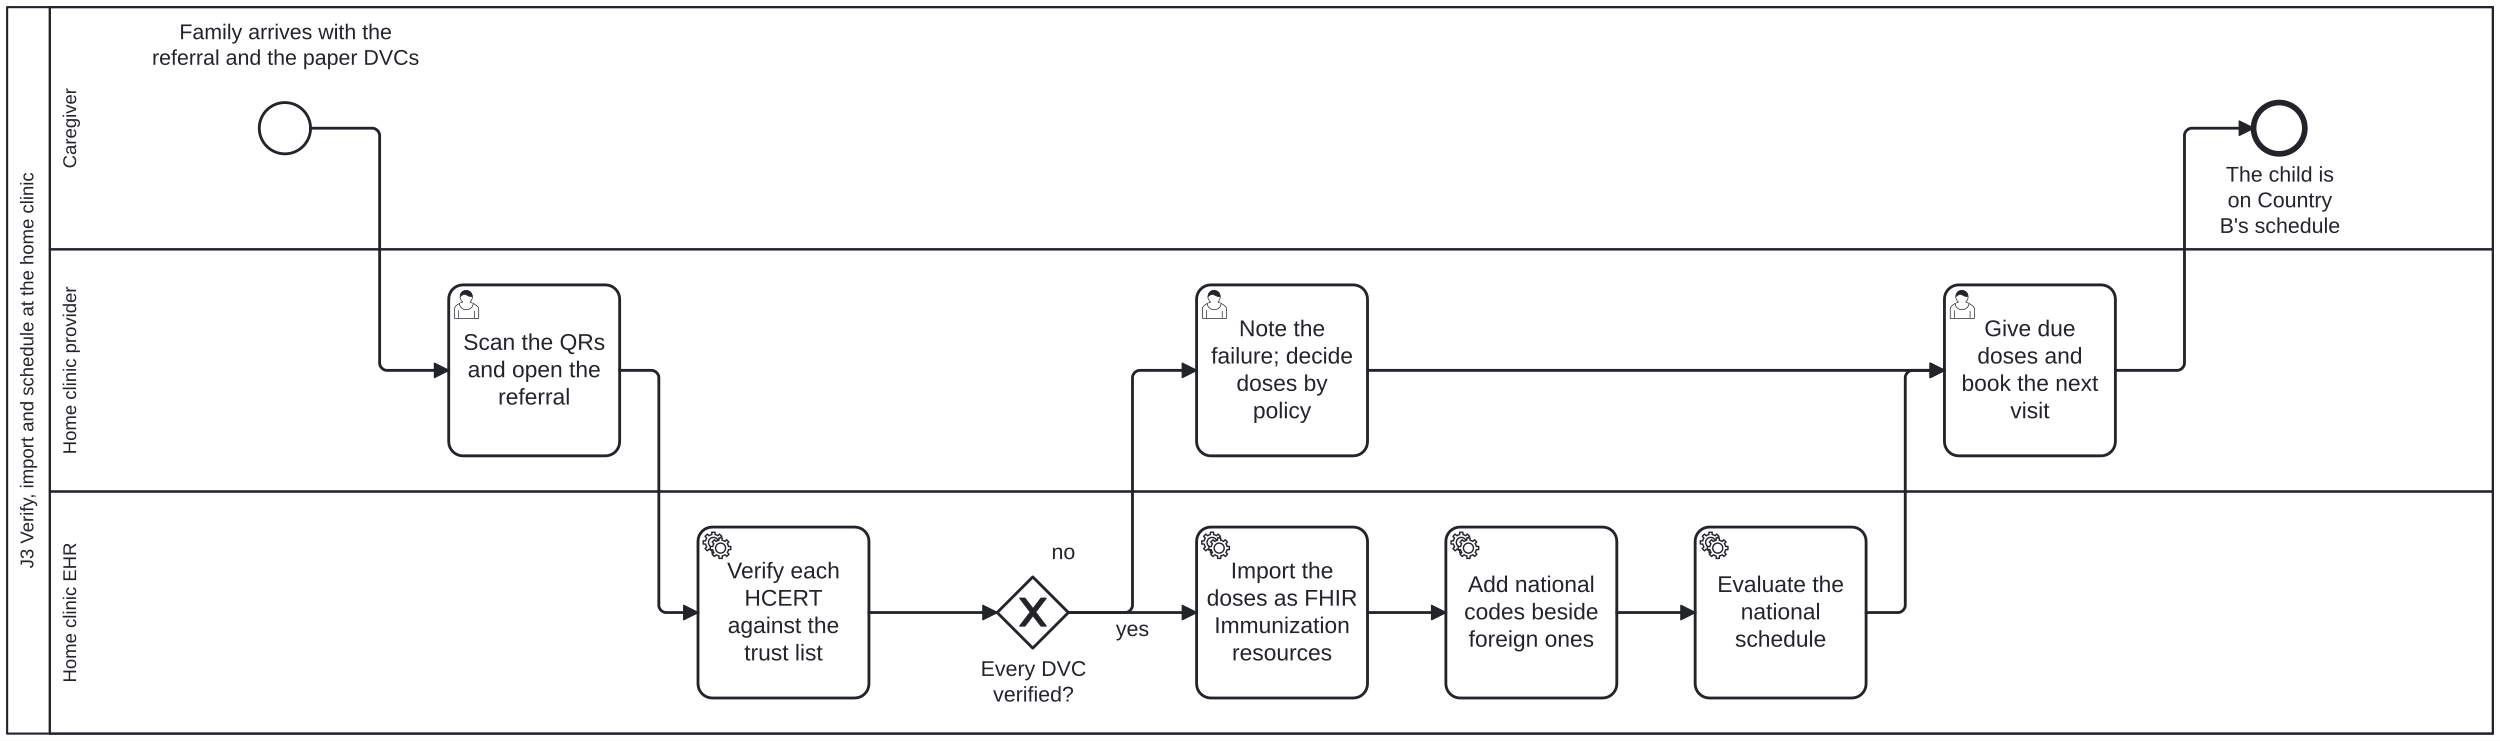
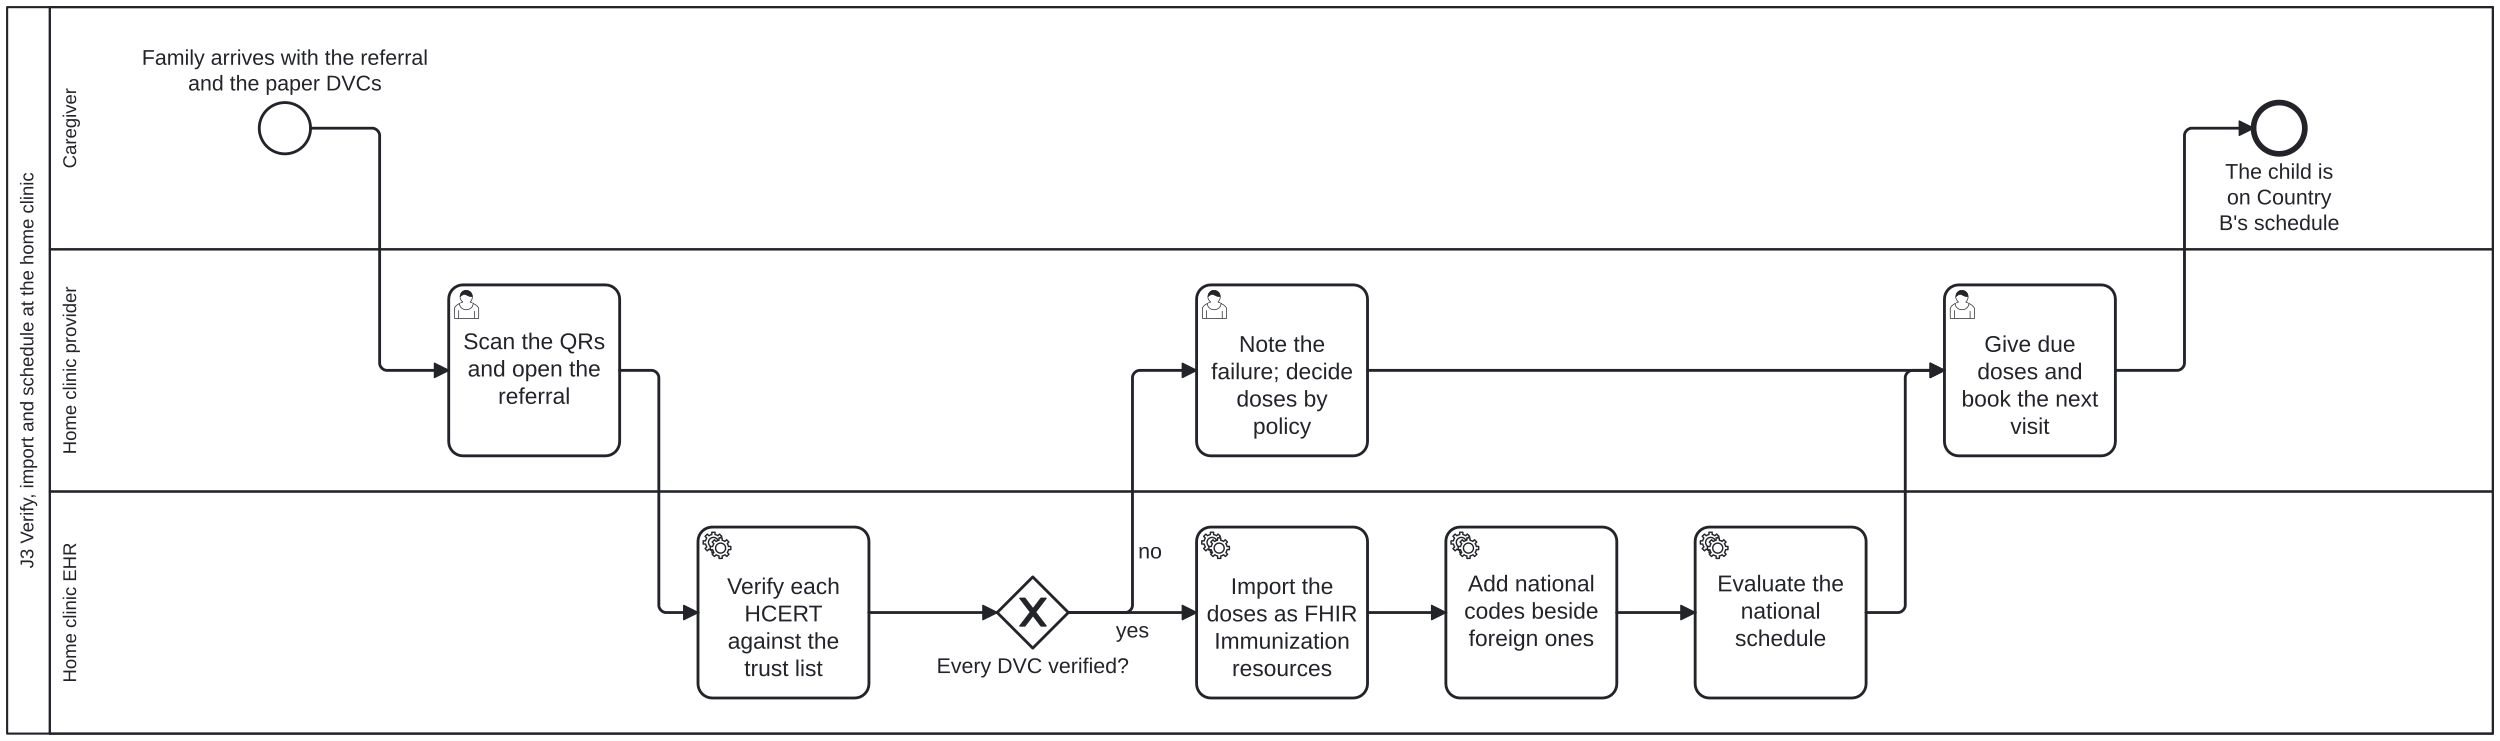
<svg xmlns="http://www.w3.org/2000/svg" width="100%" style="max-width:100%;height:auto" viewBox="95 55 1755 520" version="1.1">
  <rect x="95" y="55" width="1755" height="520" fill="#ffffff" />
  <g class="djs-group">
    <g class="djs-element djs-shape" data-element-id="Participant_Process_J3ClinicVerification" style="display: block;" transform="matrix(1 0 0 1 100 60)">
      <g class="djs-visual">
        <rect x="0" y="0" width="1745" height="510" rx="0" ry="0" style="stroke-linecap: round; stroke-linejoin: round; stroke: rgb(34, 36, 42); stroke-width: 1.5px; fill: white; fill-opacity: 0.95;" />
        <path style="fill: none; stroke-linecap: round; stroke-linejoin: round; stroke: rgb(34, 36, 42); stroke-width: 1.5px;" d="M30,0L30,510" />
        <text lineHeight="1.05" class="djs-label" transform="matrix(-1.83697e-16 -1 1 -1.83697e-16 0 510)" style="font-family: Arial, sans-serif; font-size: 13px; font-weight: normal; fill: rgb(34, 36, 42);">
          <tspan x="116.021" y="18.413">J3 Verify, import and schedule at the home clinic</tspan>
        </text>
      </g>
      <rect class="djs-hit djs-hit-all" x="0" y="0" width="1745" height="510" style="fill: none; stroke-opacity: 0; stroke: white; stroke-width: 15px;" />
    </g>
    <g class="djs-children">
      <g class="djs-group">
        <g class="djs-element djs-shape" data-element-id="Lane_home-clinic-ehr" style="display: block;" transform="matrix(1 0 0 1 130 400)">
          <g class="djs-visual">
            <rect x="0" y="0" width="1715" height="170" rx="0" ry="0" style="stroke-linecap: round; stroke-linejoin: round; stroke: rgb(34, 36, 42); stroke-width: 1.5px; fill: white; fill-opacity: 0.25;" />
            <text lineHeight="1.05" class="djs-label" transform="matrix(-1.83697e-16 -1 1 -1.83697e-16 0 170)" style="font-family: Arial, sans-serif; font-size: 13px; font-weight: normal; fill: rgb(34, 36, 42);">
              <tspan x="35.879" y="18.413">Home clinic EHR</tspan>
            </text>
          </g>
          <rect class="djs-hit djs-hit-all" x="0" y="0" width="1715" height="170" style="fill: none; stroke-opacity: 0; stroke: white; stroke-width: 15px;" />
        </g>
      </g>
      <g class="djs-group">
        <g class="djs-element djs-shape" data-element-id="Lane_home-clinic-provider" style="display: block;" transform="matrix(1 0 0 1 130 230)">
          <g class="djs-visual">
            <rect x="0" y="0" width="1715" height="170" rx="0" ry="0" style="stroke-linecap: round; stroke-linejoin: round; stroke: rgb(34, 36, 42); stroke-width: 1.5px; fill: white; fill-opacity: 0.25;" />
            <text lineHeight="1.05" class="djs-label" transform="matrix(-1.83697e-16 -1 1 -1.83697e-16 0 170)" style="font-family: Arial, sans-serif; font-size: 13px; font-weight: normal; fill: rgb(34, 36, 42);">
              <tspan x="26.119" y="18.413">Home clinic provider</tspan>
            </text>
          </g>
          <rect class="djs-hit djs-hit-all" x="0" y="0" width="1715" height="170" style="fill: none; stroke-opacity: 0; stroke: white; stroke-width: 15px;" />
        </g>
      </g>
      <g class="djs-group">
        <g class="djs-element djs-shape" data-element-id="Lane_caregiver" style="display: block;" transform="matrix(1 0 0 1 130 60)">
          <g class="djs-visual">
            <rect x="0" y="0" width="1715" height="170" rx="0" ry="0" style="stroke-linecap: round; stroke-linejoin: round; stroke: rgb(34, 36, 42); stroke-width: 1.5px; fill: white; fill-opacity: 0.25;" />
            <text lineHeight="1.05" class="djs-label" transform="matrix(-1.83697e-16 -1 1 -1.83697e-16 0 170)" style="font-family: Arial, sans-serif; font-size: 13px; font-weight: normal; fill: rgb(34, 36, 42);">
              <tspan x="56.823" y="18.413">Caregiver</tspan>
            </text>
          </g>
          <rect class="djs-hit djs-hit-all" x="0" y="0" width="1715" height="170" style="fill: none; stroke-opacity: 0; stroke: white; stroke-width: 15px;" />
        </g>
      </g>
      <g class="djs-group">
        <g class="djs-element djs-shape" data-element-id="Start" style="display: block;" transform="matrix(1 0 0 1 277 127)">
          <g class="djs-visual">
            <circle cx="18" cy="18" r="18" style="stroke-linecap: round; stroke-linejoin: round; stroke: rgb(34, 36, 42); stroke-width: 2px; fill: white; fill-opacity: 0.95;" />
          </g>
          <rect class="djs-hit djs-hit-all" x="0" y="0" width="36" height="36" style="fill: none; stroke-opacity: 0; stroke: white; stroke-width: 15px;" />
        </g>
      </g>
      <g class="djs-group">
-         <g class="djs-element djs-shape" data-element-id="Start_label" style="display: block;" transform="matrix(1 0 0 1 195 69)">
-           <g class="djs-visual">
-             <text lineHeight="1.2" class="djs-label" style="font-family: Arial, sans-serif; font-size: 15px; font-weight: normal; fill: rgb(34, 36, 42);">
-               <tspan x="25.899" y="13.5">Family arrives with the </tspan>
-               <tspan x="6.702" y="31.5">referral and the paper DVCs</tspan>
-             </text>
-           </g>
-           <rect class="djs-hit djs-hit-all" x="0" y="0" width="201" height="36" style="fill: none; stroke-opacity: 0; stroke: white; stroke-width: 15px;" />
+         <g class="djs-element djs-shape" data-element-id="Start_label" style="display: block;" transform="matrix(1 0 0 1 174.5547 87)">
+           <g class="djs-visual">
+             <text lineHeight="1.2" class="djs-label" style="font-family: Arial, sans-serif; font-size: 15px; font-weight: normal; fill: rgb(34, 36, 42);">
+               <tspan x="20.005" y="13.5">Family arrives with the referral</tspan>
+               <tspan x="52.488" y="31.5">and the paper DVCs</tspan>
+             </text>
+           </g>
+           <rect class="djs-hit djs-hit-all" x="0" y="0" width="240.891" height="36" style="fill: none; stroke-opacity: 0; stroke: white; stroke-width: 15px;" />
        </g>
      </g>
      <g class="djs-group">
        <g class="djs-element djs-shape" data-element-id="Task_Scan" style="display: block;" transform="matrix(1 0 0 1 410 255)">
          <g class="djs-visual">
            <rect x="0" y="0" width="120" height="120" rx="10" ry="10" style="stroke-linecap: round; stroke-linejoin: round; stroke: rgb(34, 36, 42); stroke-width: 2px; fill: white; fill-opacity: 0.95;" />
-             <text lineHeight="1.2" class="djs-label" style="font-family: Arial, sans-serif; font-size: 16px; font-weight: normal; fill: rgb(34, 36, 42);">
-               <tspan x="10.199" y="45.6">Scan the QRs </tspan>
-               <tspan x="13.289" y="64.8">and open the </tspan>
-               <tspan x="34.66" y="84">referral</tspan>
+             <text lineHeight="1.2" class="djs-label" transform="translate(0 30.7)" style="font-family: Arial, sans-serif; font-size: 16px; font-weight: normal; fill: rgb(34, 36, 42);">
+               <tspan x="10.199" y="14.4">Scan the QRs</tspan>
+               <tspan x="13.289" y="33.6">and open the</tspan>
+               <tspan x="34.66" y="52.8">referral</tspan>
            </text>
            <path d="m 15,12 c 0.909,-0.845 1.594,-2.049 1.594,-3.385 0,-2.554 -1.805,-4.622 -4.357,-4.622 -2.552,0 -4.288,2.068 -4.288,4.622 0,1.348 0.974,2.562 1.896,3.405 -0.529,0.187 -5.669,2.097 -5.794,4.756 v 6.718 h 17 v -6.718 c 0,-2.298 -5.528,-4.595 -6.051,-4.776 zm -8,6 l 0,5.5 m 11,0 l 0,-5" style="fill: white; stroke-linecap: round; stroke-linejoin: round; stroke: rgb(34, 36, 42); stroke-width: 0.5px;" />
            <path d="m 15,12 m 2.162,1.009 c 0,2.447 -2.158,4.431 -4.821,4.431 -2.665,0 -4.822,-1.981 -4.822,-4.431 " style="fill: white; stroke-linecap: round; stroke-linejoin: round; stroke: rgb(34, 36, 42); stroke-width: 0.5px;" />
            <path d="m 15,12 m -6.9,-3.80 c 0,0 2.251,-2.358 4.274,-1.177 2.024,1.181 4.221,1.537 4.124,0.965 -0.098,-0.57 -0.117,-3.791 -4.191,-4.136 -3.575,0.001 -4.208,3.367 -4.207,4.348 z" style="fill: rgb(34, 36, 42); stroke-linecap: round; stroke-linejoin: round; stroke: rgb(34, 36, 42); stroke-width: 0.5px;" />
          </g>
          <rect class="djs-hit djs-hit-all" x="0" y="0" width="120" height="120" style="fill: none; stroke-opacity: 0; stroke: white; stroke-width: 15px;" />
        </g>
      </g>
      <g class="djs-group">
        <g class="djs-element djs-shape" data-element-id="Task_Verify" style="display: block;" transform="matrix(1 0 0 1 585 425)">
          <g class="djs-visual">
            <rect x="0" y="0" width="120" height="120" rx="10" ry="10" style="stroke-linecap: round; stroke-linejoin: round; stroke: rgb(34, 36, 42); stroke-width: 2px; fill: white; fill-opacity: 0.95;" />
-             <text lineHeight="1.2" class="djs-label" style="font-family: Arial, sans-serif; font-size: 16px; font-weight: normal; fill: rgb(34, 36, 42);">
-               <tspan x="20.422" y="36">Verify each </tspan>
-               <tspan x="32.59" y="55.2">HCERT </tspan>
-               <tspan x="20.859" y="74.4">against the </tspan>
-               <tspan x="32.441" y="93.6">trust list</tspan>
+             <text lineHeight="1.2" class="djs-label" transform="translate(0 32.6)" style="font-family: Arial, sans-serif; font-size: 16px; font-weight: normal; fill: rgb(34, 36, 42);">
+               <tspan x="20.422" y="14.4">Verify each</tspan>
+               <tspan x="32.59" y="33.6">HCERT</tspan>
+               <tspan x="20.859" y="52.8">against the</tspan>
+               <tspan x="32.441" y="72">trust list</tspan>
            </text>
            <circle cx="5" cy="5" r="5" transform="translate(6, 6)" style="stroke-linecap: round; stroke-linejoin: round; stroke: none; stroke-width: 2px; fill: white;" />
            <path d="m 12,18 v -1.713 c 0.352,-0.07 0.704,-0.178 1.048,-0.321 0.344,-0.145 0.666,-0.321 0.966,-0.521 l 1.194,1.18 1.567,-1.577 -1.195,-1.18 c 0.403,-0.614 0.683,-1.299 0.825,-2.018 l 1.622,-0.01 v -2.22 l -1.637,0.01 c -0.073,-0.352 -0.178,-0.7 -0.324,-1.044 -0.145,-0.344 -0.321,-0.664 -0.523,-0.962 l 1.131,-1.136 -1.583,-1.563 -1.13,1.136 c -0.614,-0.401 -1.303,-0.681 -2.023,-0.822 l 0.009,-1.619 h -2.241 l 0.004,1.631 c -0.354,0.074 -0.705,0.18 -1.05,0.324 -0.344,0.144 -0.665,0.321 -0.964,0.52 l -1.17,-1.158 -1.567,1.579 1.168,1.157 c -0.403,0.613 -0.683,1.298 -0.825,2.017 l -1.659,0.003 v 2.222 l 1.672,-0.006 c 0.073,0.351 0.18,0.702 0.324,1.045 0.145,0.344 0.321,0.664 0.523,0.961 l -1.199,1.197 1.584,1.56 1.196,-1.193 c 0.614,0.403 1.303,0.682 2.023,0.823 l 7.19e-4,1.699 h 2.227 z m 0.221,-3.996 c -1.789,0.75 -3.858,-0.093 -4.61,-1.874 -0.752,-1.783 0.091,-3.846 1.88,-4.596 1.788,-0.749 3.857,0.093 4.609,1.874 0.752,1.782 -0.091,3.846 -1.88,4.596 z" style="fill: white; stroke-linecap: round; stroke-linejoin: round; stroke: rgb(34, 36, 42); stroke-width: 1px;" />
            <circle cx="5" cy="5" r="5" transform="translate(11, 10)" style="stroke-linecap: round; stroke-linejoin: round; stroke: none; stroke-width: 2px; fill: white;" />
            <path d="m 17,22 v -1.713 c 0.352,-0.07 0.704,-0.178 1.048,-0.321 0.344,-0.145 0.666,-0.321 0.966,-0.521 l 1.194,1.18 1.567,-1.577 -1.195,-1.18 c 0.403,-0.614 0.683,-1.299 0.825,-2.018 l 1.622,-0.01 v -2.22 l -1.637,0.01 c -0.073,-0.352 -0.178,-0.7 -0.324,-1.044 -0.145,-0.344 -0.321,-0.664 -0.523,-0.962 l 1.131,-1.136 -1.583,-1.563 -1.13,1.136 c -0.614,-0.401 -1.303,-0.681 -2.023,-0.822 l 0.009,-1.619 h -2.241 l 0.004,1.631 c -0.354,0.074 -0.705,0.18 -1.05,0.324 -0.344,0.144 -0.665,0.321 -0.964,0.52 l -1.17,-1.158 -1.567,1.579 1.168,1.157 c -0.403,0.613 -0.683,1.298 -0.825,2.017 l -1.659,0.003 v 2.222 l 1.672,-0.006 c 0.073,0.351 0.18,0.702 0.324,1.045 0.145,0.344 0.321,0.664 0.523,0.961 l -1.199,1.197 1.584,1.56 1.196,-1.193 c 0.614,0.403 1.303,0.682 2.023,0.823 l 7.19e-4,1.699 h 2.227 z m 0.221,-3.996 c -1.789,0.75 -3.858,-0.093 -4.61,-1.874 -0.752,-1.783 0.091,-3.846 1.88,-4.596 1.788,-0.749 3.857,0.093 4.609,1.874 0.752,1.782 -0.091,3.846 -1.88,4.596 z" style="fill: white; stroke-linecap: round; stroke-linejoin: round; stroke: rgb(34, 36, 42); stroke-width: 1px;" />
          </g>
          <rect class="djs-hit djs-hit-all" x="0" y="0" width="120" height="120" style="fill: none; stroke-opacity: 0; stroke: white; stroke-width: 15px;" />
        </g>
      </g>
      <g class="djs-group">
        <g class="djs-element djs-shape" data-element-id="Gateway_Verified" style="display: block;" transform="matrix(1 0 0 1 795 460)">
          <g class="djs-visual">
            <polygon points="25,0 50,25 25,50 0,25" style="stroke-linecap: round; stroke-linejoin: round; stroke: rgb(34, 36, 42); stroke-width: 2px; fill: white; fill-opacity: 0.95;" />
            <path d="m 16,15 7.429,9.714 -7.429,9.714 3.429,0 5.714,-7.464 5.714,7.464 3.429,0 -7.429,-9.714 7.429,-9.714 -3.429,0 -5.714,7.464 -5.714,-7.464 -3.429,0 z" style="fill: rgb(34, 36, 42); stroke-linecap: round; stroke-linejoin: round; stroke: rgb(34, 36, 42); stroke-width: 1px;" />
          </g>
          <rect class="djs-hit djs-hit-all" x="0" y="0" width="50" height="50" style="fill: none; stroke-opacity: 0; stroke: white; stroke-width: 15px;" />
        </g>
      </g>
      <g class="djs-group">
-         <g class="djs-element djs-shape" data-element-id="Gateway_Verified_label" style="display: block;" transform="matrix(1 0 0 1 783 516)">
-           <g class="djs-visual">
-             <text lineHeight="1.2" class="djs-label" style="font-family: Arial, sans-serif; font-size: 15px; font-weight: normal; fill: rgb(34, 36, 42);">
-               <tspan x="0.41" y="13.5">Every DVC </tspan>
-               <tspan x="9.152" y="31.5">verified?</tspan>
-             </text>
-           </g>
-           <rect class="djs-hit djs-hit-all" x="0" y="0" width="75" height="36" style="fill: none; stroke-opacity: 0; stroke: white; stroke-width: 15px;" />
+         <g class="djs-element djs-shape" data-element-id="Gateway_Verified_label" style="display: block;" transform="matrix(1 0 0 1 732.4766 514)">
+           <g class="djs-visual">
+             <text lineHeight="1.2" class="djs-label" style="font-family: Arial, sans-serif; font-size: 15px; font-weight: normal; fill: rgb(34, 36, 42);">
+               <tspan x="20.001" y="13.5">Every DVC verified?</tspan>
+             </text>
+           </g>
+           <rect class="djs-hit djs-hit-all" x="0" y="0" width="175.047" height="18" style="fill: none; stroke-opacity: 0; stroke: white; stroke-width: 15px;" />
        </g>
      </g>
      <g class="djs-group">
        <g class="djs-element djs-shape" data-element-id="Task_Unverified" style="display: block;" transform="matrix(1 0 0 1 935 255)">
          <g class="djs-visual">
            <rect x="0" y="0" width="120" height="120" rx="10" ry="10" style="stroke-linecap: round; stroke-linejoin: round; stroke: rgb(34, 36, 42); stroke-width: 2px; fill: white; fill-opacity: 0.95;" />
-             <text lineHeight="1.2" class="djs-label" style="font-family: Arial, sans-serif; font-size: 16px; font-weight: normal; fill: rgb(34, 36, 42);">
-               <tspan x="29.758" y="36">Note the </tspan>
-               <tspan x="10.191" y="55.2">failure; decide</tspan>
-               <tspan x="27.98" y="74.4">doses by </tspan>
-               <tspan x="39.547" y="93.6">policy</tspan>
+             <text lineHeight="1.2" class="djs-label" transform="translate(0 32.6)" style="font-family: Arial, sans-serif; font-size: 16px; font-weight: normal; fill: rgb(34, 36, 42);">
+               <tspan x="29.758" y="14.4">Note the</tspan>
+               <tspan x="10.191" y="33.6">failure; decide</tspan>
+               <tspan x="27.98" y="52.8">doses by</tspan>
+               <tspan x="39.547" y="72">policy</tspan>
            </text>
            <path d="m 15,12 c 0.909,-0.845 1.594,-2.049 1.594,-3.385 0,-2.554 -1.805,-4.622 -4.357,-4.622 -2.552,0 -4.288,2.068 -4.288,4.622 0,1.348 0.974,2.562 1.896,3.405 -0.529,0.187 -5.669,2.097 -5.794,4.756 v 6.718 h 17 v -6.718 c 0,-2.298 -5.528,-4.595 -6.051,-4.776 zm -8,6 l 0,5.5 m 11,0 l 0,-5" style="fill: white; stroke-linecap: round; stroke-linejoin: round; stroke: rgb(34, 36, 42); stroke-width: 0.5px;" />
            <path d="m 15,12 m 2.162,1.009 c 0,2.447 -2.158,4.431 -4.821,4.431 -2.665,0 -4.822,-1.981 -4.822,-4.431 " style="fill: white; stroke-linecap: round; stroke-linejoin: round; stroke: rgb(34, 36, 42); stroke-width: 0.5px;" />
            <path d="m 15,12 m -6.9,-3.80 c 0,0 2.251,-2.358 4.274,-1.177 2.024,1.181 4.221,1.537 4.124,0.965 -0.098,-0.57 -0.117,-3.791 -4.191,-4.136 -3.575,0.001 -4.208,3.367 -4.207,4.348 z" style="fill: rgb(34, 36, 42); stroke-linecap: round; stroke-linejoin: round; stroke: rgb(34, 36, 42); stroke-width: 0.5px;" />
          </g>
          <rect class="djs-hit djs-hit-all" x="0" y="0" width="120" height="120" style="fill: none; stroke-opacity: 0; stroke: white; stroke-width: 15px;" />
        </g>
      </g>
      <g class="djs-group">
        <g class="djs-element djs-shape" data-element-id="Task_Import" style="display: block;" transform="matrix(1 0 0 1 935 425)">
          <g class="djs-visual">
            <rect x="0" y="0" width="120" height="120" rx="10" ry="10" style="stroke-linecap: round; stroke-linejoin: round; stroke: rgb(34, 36, 42); stroke-width: 2px; fill: white; fill-opacity: 0.95;" />
-             <text lineHeight="1.2" class="djs-label" style="font-family: Arial, sans-serif; font-size: 16px; font-weight: normal; fill: rgb(34, 36, 42);">
-               <tspan x="23.984" y="36">Import the </tspan>
-               <tspan x="7.094" y="55.2">doses as FHIR</tspan>
-               <tspan x="12.426" y="74.4">Immunization </tspan>
-               <tspan x="24.875" y="93.6">resources</tspan>
+             <text lineHeight="1.2" class="djs-label" transform="translate(0 32.6)" style="font-family: Arial, sans-serif; font-size: 16px; font-weight: normal; fill: rgb(34, 36, 42);">
+               <tspan x="23.984" y="14.4">Import the</tspan>
+               <tspan x="7.094" y="33.6">doses as FHIR</tspan>
+               <tspan x="12.426" y="52.8">Immunization</tspan>
+               <tspan x="24.875" y="72">resources</tspan>
            </text>
            <circle cx="5" cy="5" r="5" transform="translate(6, 6)" style="stroke-linecap: round; stroke-linejoin: round; stroke: none; stroke-width: 2px; fill: white;" />
            <path d="m 12,18 v -1.713 c 0.352,-0.07 0.704,-0.178 1.048,-0.321 0.344,-0.145 0.666,-0.321 0.966,-0.521 l 1.194,1.18 1.567,-1.577 -1.195,-1.18 c 0.403,-0.614 0.683,-1.299 0.825,-2.018 l 1.622,-0.01 v -2.22 l -1.637,0.01 c -0.073,-0.352 -0.178,-0.7 -0.324,-1.044 -0.145,-0.344 -0.321,-0.664 -0.523,-0.962 l 1.131,-1.136 -1.583,-1.563 -1.13,1.136 c -0.614,-0.401 -1.303,-0.681 -2.023,-0.822 l 0.009,-1.619 h -2.241 l 0.004,1.631 c -0.354,0.074 -0.705,0.18 -1.05,0.324 -0.344,0.144 -0.665,0.321 -0.964,0.52 l -1.17,-1.158 -1.567,1.579 1.168,1.157 c -0.403,0.613 -0.683,1.298 -0.825,2.017 l -1.659,0.003 v 2.222 l 1.672,-0.006 c 0.073,0.351 0.18,0.702 0.324,1.045 0.145,0.344 0.321,0.664 0.523,0.961 l -1.199,1.197 1.584,1.56 1.196,-1.193 c 0.614,0.403 1.303,0.682 2.023,0.823 l 7.19e-4,1.699 h 2.227 z m 0.221,-3.996 c -1.789,0.75 -3.858,-0.093 -4.61,-1.874 -0.752,-1.783 0.091,-3.846 1.88,-4.596 1.788,-0.749 3.857,0.093 4.609,1.874 0.752,1.782 -0.091,3.846 -1.88,4.596 z" style="fill: white; stroke-linecap: round; stroke-linejoin: round; stroke: rgb(34, 36, 42); stroke-width: 1px;" />
            <circle cx="5" cy="5" r="5" transform="translate(11, 10)" style="stroke-linecap: round; stroke-linejoin: round; stroke: none; stroke-width: 2px; fill: white;" />
            <path d="m 17,22 v -1.713 c 0.352,-0.07 0.704,-0.178 1.048,-0.321 0.344,-0.145 0.666,-0.321 0.966,-0.521 l 1.194,1.18 1.567,-1.577 -1.195,-1.18 c 0.403,-0.614 0.683,-1.299 0.825,-2.018 l 1.622,-0.01 v -2.22 l -1.637,0.01 c -0.073,-0.352 -0.178,-0.7 -0.324,-1.044 -0.145,-0.344 -0.321,-0.664 -0.523,-0.962 l 1.131,-1.136 -1.583,-1.563 -1.13,1.136 c -0.614,-0.401 -1.303,-0.681 -2.023,-0.822 l 0.009,-1.619 h -2.241 l 0.004,1.631 c -0.354,0.074 -0.705,0.18 -1.05,0.324 -0.344,0.144 -0.665,0.321 -0.964,0.52 l -1.17,-1.158 -1.567,1.579 1.168,1.157 c -0.403,0.613 -0.683,1.298 -0.825,2.017 l -1.659,0.003 v 2.222 l 1.672,-0.006 c 0.073,0.351 0.18,0.702 0.324,1.045 0.145,0.344 0.321,0.664 0.523,0.961 l -1.199,1.197 1.584,1.56 1.196,-1.193 c 0.614,0.403 1.303,0.682 2.023,0.823 l 7.19e-4,1.699 h 2.227 z m 0.221,-3.996 c -1.789,0.75 -3.858,-0.093 -4.61,-1.874 -0.752,-1.783 0.091,-3.846 1.88,-4.596 1.788,-0.749 3.857,0.093 4.609,1.874 0.752,1.782 -0.091,3.846 -1.88,4.596 z" style="fill: white; stroke-linecap: round; stroke-linejoin: round; stroke: rgb(34, 36, 42); stroke-width: 1px;" />
          </g>
          <rect class="djs-hit djs-hit-all" x="0" y="0" width="120" height="120" style="fill: none; stroke-opacity: 0; stroke: white; stroke-width: 15px;" />
        </g>
      </g>
      <g class="djs-group">
        <g class="djs-element djs-shape" data-element-id="Task_Map" style="display: block;" transform="matrix(1 0 0 1 1110 425)">
          <g class="djs-visual">
            <rect x="0" y="0" width="120" height="120" rx="10" ry="10" style="stroke-linecap: round; stroke-linejoin: round; stroke: rgb(34, 36, 42); stroke-width: 2px; fill: white; fill-opacity: 0.95;" />
-             <text lineHeight="1.2" class="djs-label" style="font-family: Arial, sans-serif; font-size: 16px; font-weight: normal; fill: rgb(34, 36, 42);">
-               <tspan x="15.52" y="45.6">Add national </tspan>
-               <tspan x="12.855" y="64.8">codes beside </tspan>
-               <tspan x="15.969" y="84">foreign ones</tspan>
+             <text lineHeight="1.2" class="djs-label" transform="translate(0 30.7)" style="font-family: Arial, sans-serif; font-size: 16px; font-weight: normal; fill: rgb(34, 36, 42);">
+               <tspan x="15.52" y="14.4">Add national</tspan>
+               <tspan x="12.855" y="33.6">codes beside</tspan>
+               <tspan x="15.969" y="52.8">foreign ones</tspan>
            </text>
            <circle cx="5" cy="5" r="5" transform="translate(6, 6)" style="stroke-linecap: round; stroke-linejoin: round; stroke: none; stroke-width: 2px; fill: white;" />
            <path d="m 12,18 v -1.713 c 0.352,-0.07 0.704,-0.178 1.048,-0.321 0.344,-0.145 0.666,-0.321 0.966,-0.521 l 1.194,1.18 1.567,-1.577 -1.195,-1.18 c 0.403,-0.614 0.683,-1.299 0.825,-2.018 l 1.622,-0.01 v -2.22 l -1.637,0.01 c -0.073,-0.352 -0.178,-0.7 -0.324,-1.044 -0.145,-0.344 -0.321,-0.664 -0.523,-0.962 l 1.131,-1.136 -1.583,-1.563 -1.13,1.136 c -0.614,-0.401 -1.303,-0.681 -2.023,-0.822 l 0.009,-1.619 h -2.241 l 0.004,1.631 c -0.354,0.074 -0.705,0.18 -1.05,0.324 -0.344,0.144 -0.665,0.321 -0.964,0.52 l -1.17,-1.158 -1.567,1.579 1.168,1.157 c -0.403,0.613 -0.683,1.298 -0.825,2.017 l -1.659,0.003 v 2.222 l 1.672,-0.006 c 0.073,0.351 0.18,0.702 0.324,1.045 0.145,0.344 0.321,0.664 0.523,0.961 l -1.199,1.197 1.584,1.56 1.196,-1.193 c 0.614,0.403 1.303,0.682 2.023,0.823 l 7.19e-4,1.699 h 2.227 z m 0.221,-3.996 c -1.789,0.75 -3.858,-0.093 -4.61,-1.874 -0.752,-1.783 0.091,-3.846 1.88,-4.596 1.788,-0.749 3.857,0.093 4.609,1.874 0.752,1.782 -0.091,3.846 -1.88,4.596 z" style="fill: white; stroke-linecap: round; stroke-linejoin: round; stroke: rgb(34, 36, 42); stroke-width: 1px;" />
            <circle cx="5" cy="5" r="5" transform="translate(11, 10)" style="stroke-linecap: round; stroke-linejoin: round; stroke: none; stroke-width: 2px; fill: white;" />
            <path d="m 17,22 v -1.713 c 0.352,-0.07 0.704,-0.178 1.048,-0.321 0.344,-0.145 0.666,-0.321 0.966,-0.521 l 1.194,1.18 1.567,-1.577 -1.195,-1.18 c 0.403,-0.614 0.683,-1.299 0.825,-2.018 l 1.622,-0.01 v -2.22 l -1.637,0.01 c -0.073,-0.352 -0.178,-0.7 -0.324,-1.044 -0.145,-0.344 -0.321,-0.664 -0.523,-0.962 l 1.131,-1.136 -1.583,-1.563 -1.13,1.136 c -0.614,-0.401 -1.303,-0.681 -2.023,-0.822 l 0.009,-1.619 h -2.241 l 0.004,1.631 c -0.354,0.074 -0.705,0.18 -1.05,0.324 -0.344,0.144 -0.665,0.321 -0.964,0.52 l -1.17,-1.158 -1.567,1.579 1.168,1.157 c -0.403,0.613 -0.683,1.298 -0.825,2.017 l -1.659,0.003 v 2.222 l 1.672,-0.006 c 0.073,0.351 0.18,0.702 0.324,1.045 0.145,0.344 0.321,0.664 0.523,0.961 l -1.199,1.197 1.584,1.56 1.196,-1.193 c 0.614,0.403 1.303,0.682 2.023,0.823 l 7.19e-4,1.699 h 2.227 z m 0.221,-3.996 c -1.789,0.75 -3.858,-0.093 -4.61,-1.874 -0.752,-1.783 0.091,-3.846 1.88,-4.596 1.788,-0.749 3.857,0.093 4.609,1.874 0.752,1.782 -0.091,3.846 -1.88,4.596 z" style="fill: white; stroke-linecap: round; stroke-linejoin: round; stroke: rgb(34, 36, 42); stroke-width: 1px;" />
          </g>
          <rect class="djs-hit djs-hit-all" x="0" y="0" width="120" height="120" style="fill: none; stroke-opacity: 0; stroke: white; stroke-width: 15px;" />
        </g>
      </g>
      <g class="djs-group">
        <g class="djs-element djs-shape" data-element-id="Task_Schedule" style="display: block;" transform="matrix(1 0 0 1 1285 425)">
          <g class="djs-visual">
            <rect x="0" y="0" width="120" height="120" rx="10" ry="10" style="stroke-linecap: round; stroke-linejoin: round; stroke: rgb(34, 36, 42); stroke-width: 2px; fill: white; fill-opacity: 0.95;" />
-             <text lineHeight="1.2" class="djs-label" style="font-family: Arial, sans-serif; font-size: 16px; font-weight: normal; fill: rgb(34, 36, 42);">
-               <tspan x="15.523" y="45.6">Evaluate the </tspan>
-               <tspan x="31.977" y="64.8">national </tspan>
-               <tspan x="27.977" y="84">schedule</tspan>
+             <text lineHeight="1.2" class="djs-label" transform="translate(0 30.7)" style="font-family: Arial, sans-serif; font-size: 16px; font-weight: normal; fill: rgb(34, 36, 42);">
+               <tspan x="15.523" y="14.4">Evaluate the</tspan>
+               <tspan x="31.977" y="33.6">national</tspan>
+               <tspan x="27.977" y="52.8">schedule</tspan>
            </text>
            <circle cx="5" cy="5" r="5" transform="translate(6, 6)" style="stroke-linecap: round; stroke-linejoin: round; stroke: none; stroke-width: 2px; fill: white;" />
            <path d="m 12,18 v -1.713 c 0.352,-0.07 0.704,-0.178 1.048,-0.321 0.344,-0.145 0.666,-0.321 0.966,-0.521 l 1.194,1.18 1.567,-1.577 -1.195,-1.18 c 0.403,-0.614 0.683,-1.299 0.825,-2.018 l 1.622,-0.01 v -2.22 l -1.637,0.01 c -0.073,-0.352 -0.178,-0.7 -0.324,-1.044 -0.145,-0.344 -0.321,-0.664 -0.523,-0.962 l 1.131,-1.136 -1.583,-1.563 -1.13,1.136 c -0.614,-0.401 -1.303,-0.681 -2.023,-0.822 l 0.009,-1.619 h -2.241 l 0.004,1.631 c -0.354,0.074 -0.705,0.18 -1.05,0.324 -0.344,0.144 -0.665,0.321 -0.964,0.52 l -1.17,-1.158 -1.567,1.579 1.168,1.157 c -0.403,0.613 -0.683,1.298 -0.825,2.017 l -1.659,0.003 v 2.222 l 1.672,-0.006 c 0.073,0.351 0.18,0.702 0.324,1.045 0.145,0.344 0.321,0.664 0.523,0.961 l -1.199,1.197 1.584,1.56 1.196,-1.193 c 0.614,0.403 1.303,0.682 2.023,0.823 l 7.19e-4,1.699 h 2.227 z m 0.221,-3.996 c -1.789,0.75 -3.858,-0.093 -4.61,-1.874 -0.752,-1.783 0.091,-3.846 1.88,-4.596 1.788,-0.749 3.857,0.093 4.609,1.874 0.752,1.782 -0.091,3.846 -1.88,4.596 z" style="fill: white; stroke-linecap: round; stroke-linejoin: round; stroke: rgb(34, 36, 42); stroke-width: 1px;" />
            <circle cx="5" cy="5" r="5" transform="translate(11, 10)" style="stroke-linecap: round; stroke-linejoin: round; stroke: none; stroke-width: 2px; fill: white;" />
            <path d="m 17,22 v -1.713 c 0.352,-0.07 0.704,-0.178 1.048,-0.321 0.344,-0.145 0.666,-0.321 0.966,-0.521 l 1.194,1.18 1.567,-1.577 -1.195,-1.18 c 0.403,-0.614 0.683,-1.299 0.825,-2.018 l 1.622,-0.01 v -2.22 l -1.637,0.01 c -0.073,-0.352 -0.178,-0.7 -0.324,-1.044 -0.145,-0.344 -0.321,-0.664 -0.523,-0.962 l 1.131,-1.136 -1.583,-1.563 -1.13,1.136 c -0.614,-0.401 -1.303,-0.681 -2.023,-0.822 l 0.009,-1.619 h -2.241 l 0.004,1.631 c -0.354,0.074 -0.705,0.18 -1.05,0.324 -0.344,0.144 -0.665,0.321 -0.964,0.52 l -1.17,-1.158 -1.567,1.579 1.168,1.157 c -0.403,0.613 -0.683,1.298 -0.825,2.017 l -1.659,0.003 v 2.222 l 1.672,-0.006 c 0.073,0.351 0.18,0.702 0.324,1.045 0.145,0.344 0.321,0.664 0.523,0.961 l -1.199,1.197 1.584,1.56 1.196,-1.193 c 0.614,0.403 1.303,0.682 2.023,0.823 l 7.19e-4,1.699 h 2.227 z m 0.221,-3.996 c -1.789,0.75 -3.858,-0.093 -4.61,-1.874 -0.752,-1.783 0.091,-3.846 1.88,-4.596 1.788,-0.749 3.857,0.093 4.609,1.874 0.752,1.782 -0.091,3.846 -1.88,4.596 z" style="fill: white; stroke-linecap: round; stroke-linejoin: round; stroke: rgb(34, 36, 42); stroke-width: 1px;" />
          </g>
          <rect class="djs-hit djs-hit-all" x="0" y="0" width="120" height="120" style="fill: none; stroke-opacity: 0; stroke: white; stroke-width: 15px;" />
        </g>
      </g>
      <g class="djs-group">
        <g class="djs-element djs-shape" data-element-id="Task_Plan" style="display: block;" transform="matrix(1 0 0 1 1460 255)">
          <g class="djs-visual">
            <rect x="0" y="0" width="120" height="120" rx="10" ry="10" style="stroke-linecap: round; stroke-linejoin: round; stroke: rgb(34, 36, 42); stroke-width: 2px; fill: white; fill-opacity: 0.95;" />
-             <text lineHeight="1.2" class="djs-label" style="font-family: Arial, sans-serif; font-size: 16px; font-weight: normal; fill: rgb(34, 36, 42);">
-               <tspan x="27.98" y="36">Give due </tspan>
-               <tspan x="23.082" y="55.2">doses and </tspan>
-               <tspan x="11.965" y="74.4">book the next </tspan>
-               <tspan x="46.223" y="93.6">visit</tspan>
+             <text lineHeight="1.2" class="djs-label" transform="translate(0 32.6)" style="font-family: Arial, sans-serif; font-size: 16px; font-weight: normal; fill: rgb(34, 36, 42);">
+               <tspan x="27.98" y="14.4">Give due</tspan>
+               <tspan x="23.082" y="33.6">doses and</tspan>
+               <tspan x="11.965" y="52.8">book the next</tspan>
+               <tspan x="46.223" y="72">visit</tspan>
            </text>
            <path d="m 15,12 c 0.909,-0.845 1.594,-2.049 1.594,-3.385 0,-2.554 -1.805,-4.622 -4.357,-4.622 -2.552,0 -4.288,2.068 -4.288,4.622 0,1.348 0.974,2.562 1.896,3.405 -0.529,0.187 -5.669,2.097 -5.794,4.756 v 6.718 h 17 v -6.718 c 0,-2.298 -5.528,-4.595 -6.051,-4.776 zm -8,6 l 0,5.5 m 11,0 l 0,-5" style="fill: white; stroke-linecap: round; stroke-linejoin: round; stroke: rgb(34, 36, 42); stroke-width: 0.5px;" />
            <path d="m 15,12 m 2.162,1.009 c 0,2.447 -2.158,4.431 -4.821,4.431 -2.665,0 -4.822,-1.981 -4.822,-4.431 " style="fill: white; stroke-linecap: round; stroke-linejoin: round; stroke: rgb(34, 36, 42); stroke-width: 0.5px;" />
            <path d="m 15,12 m -6.9,-3.80 c 0,0 2.251,-2.358 4.274,-1.177 2.024,1.181 4.221,1.537 4.124,0.965 -0.098,-0.57 -0.117,-3.791 -4.191,-4.136 -3.575,0.001 -4.208,3.367 -4.207,4.348 z" style="fill: rgb(34, 36, 42); stroke-linecap: round; stroke-linejoin: round; stroke: rgb(34, 36, 42); stroke-width: 0.5px;" />
          </g>
          <rect class="djs-hit djs-hit-all" x="0" y="0" width="120" height="120" style="fill: none; stroke-opacity: 0; stroke: white; stroke-width: 15px;" />
        </g>
      </g>
      <g class="djs-group">
        <g class="djs-element djs-shape" data-element-id="End" style="display: block;" transform="matrix(1 0 0 1 1677 127)">
          <g class="djs-visual">
            <circle cx="18" cy="18" r="18" style="stroke-linecap: round; stroke-linejoin: round; stroke: rgb(34, 36, 42); stroke-width: 4px; fill: white; fill-opacity: 0.95;" />
          </g>
          <rect class="djs-hit djs-hit-all" x="0" y="0" width="36" height="36" style="fill: none; stroke-opacity: 0; stroke: white; stroke-width: 15px;" />
        </g>
      </g>
      <g class="djs-group">
-         <g class="djs-element djs-shape" data-element-id="End_label" style="display: block;" transform="matrix(1 0 0 1 1647 169)">
-           <g class="djs-visual">
-             <text lineHeight="1.2" class="djs-label" style="font-family: Arial, sans-serif; font-size: 15px; font-weight: normal; fill: rgb(34, 36, 42);">
-               <tspan x="10.568" y="13.5">The child is </tspan>
-               <tspan x="11.813" y="31.5">on Country </tspan>
-               <tspan x="6.21" y="49.5">B's schedule</tspan>
-             </text>
-           </g>
-           <rect class="djs-hit djs-hit-all" x="0" y="0" width="97" height="54" style="fill: none; stroke-opacity: 0; stroke: white; stroke-width: 15px;" />
+         <g class="djs-element djs-shape" data-element-id="End_label" style="display: block;" transform="matrix(1 0 0 1 1632.703 167)">
+           <g class="djs-visual">
+             <text lineHeight="1.2" class="djs-label" style="font-family: Arial, sans-serif; font-size: 15px; font-weight: normal; fill: rgb(34, 36, 42);">
+               <tspan x="24.365" y="13.5">The child is</tspan>
+               <tspan x="25.61" y="31.5">on Country</tspan>
+               <tspan x="20.007" y="49.5">B's schedule</tspan>
+             </text>
+           </g>
+           <rect class="djs-hit djs-hit-all" x="0" y="0" width="124.594" height="54" style="fill: none; stroke-opacity: 0; stroke: white; stroke-width: 15px;" />
        </g>
      </g>
      <g class="djs-group">
        <g class="djs-element djs-connection" data-element-id="Flow_1" style="display: block;">
          <g class="djs-visual">
            <defs>
              <marker id="bpmn-marker-1" viewBox="0 0 20 20" refX="11" refY="10" markerWidth="10" markerHeight="10" orient="auto">
                <path d="M 1 5 L 11 10 L 1 15 Z" style="stroke-linecap: round; stroke-linejoin: round; stroke: rgb(34, 36, 42); stroke-width: 1px; fill: rgb(34, 36, 42);" />
              </marker>
            </defs>
            <path data-corner-radius="5" style="fill: none; stroke-linecap: round; stroke-linejoin: round; stroke: rgb(34, 36, 42); stroke-width: 2px; marker-end: url('#bpmn-marker-1');" d="M313,145L356.5,145C359,145,361.5,147.5,361.5,150L361.5,310C361.5,312.5,364,315,366.5,315L410,315" />
          </g>
          <path d="M313,145L361.5,145L361.5,315L410,315" class="djs-hit djs-hit-stroke" style="fill: none; stroke-opacity: 0; stroke: white; stroke-width: 15px;" />
        </g>
      </g>
      <g class="djs-group">
        <g class="djs-element djs-connection" data-element-id="Flow_4" style="display: block;">
          <g class="djs-visual">
            <defs>
              <marker id="bpmn-marker-2" viewBox="0 0 20 20" refX="11" refY="10" markerWidth="10" markerHeight="10" orient="auto">
                <path d="M 1 5 L 11 10 L 1 15 Z" style="stroke-linecap: round; stroke-linejoin: round; stroke: rgb(34, 36, 42); stroke-width: 1px; fill: rgb(34, 36, 42);" />
              </marker>
            </defs>
            <path data-corner-radius="5" style="fill: none; stroke-linecap: round; stroke-linejoin: round; stroke: rgb(34, 36, 42); stroke-width: 2px; marker-end: url('#bpmn-marker-2');" d="M530,315L552.5,315C555,315,557.5,317.5,557.5,320L557.5,480C557.5,482.5,560,485,562.5,485L585,485" />
          </g>
          <path d="M530,315L557.5,315L557.5,485L585,485" class="djs-hit djs-hit-stroke" style="fill: none; stroke-opacity: 0; stroke: white; stroke-width: 15px;" />
        </g>
      </g>
      <g class="djs-group">
        <g class="djs-element djs-connection" data-element-id="Flow_5" style="display: block;">
          <g class="djs-visual">
            <defs>
              <marker id="bpmn-marker-3" viewBox="0 0 20 20" refX="11" refY="10" markerWidth="10" markerHeight="10" orient="auto">
                <path d="M 1 5 L 11 10 L 1 15 Z" style="stroke-linecap: round; stroke-linejoin: round; stroke: rgb(34, 36, 42); stroke-width: 1px; fill: rgb(34, 36, 42);" />
              </marker>
            </defs>
            <path data-corner-radius="5" style="fill: none; stroke-linecap: round; stroke-linejoin: round; stroke: rgb(34, 36, 42); stroke-width: 2px; marker-end: url('#bpmn-marker-3');" d="M705,485L795,485" />
          </g>
          <path d="M705,485L795,485" class="djs-hit djs-hit-stroke" style="fill: none; stroke-opacity: 0; stroke: white; stroke-width: 15px;" />
        </g>
      </g>
      <g class="djs-group">
        <g class="djs-element djs-connection" data-element-id="Flow_6" style="display: block;">
          <g class="djs-visual">
            <defs>
              <marker id="bpmn-marker-4" viewBox="0 0 20 20" refX="11" refY="10" markerWidth="10" markerHeight="10" orient="auto">
                <path d="M 1 5 L 11 10 L 1 15 Z" style="stroke-linecap: round; stroke-linejoin: round; stroke: rgb(34, 36, 42); stroke-width: 1px; fill: rgb(34, 36, 42);" />
              </marker>
            </defs>
            <path data-corner-radius="5" style="fill: none; stroke-linecap: round; stroke-linejoin: round; stroke: rgb(34, 36, 42); stroke-width: 2px; marker-end: url('#bpmn-marker-4');" d="M845,485L935,485" />
          </g>
          <path d="M845,485L935,485" class="djs-hit djs-hit-stroke" style="fill: none; stroke-opacity: 0; stroke: white; stroke-width: 15px;" />
        </g>
      </g>
      <g class="djs-group">
-         <g class="djs-element djs-shape" data-element-id="Flow_6_label" style="display: block;" transform="matrix(1 0 0 1 878 488)">
-           <g class="djs-visual">
-             <text lineHeight="1.2" class="djs-label" style="font-family: Arial, sans-serif; font-size: 15px; font-weight: normal; fill: rgb(34, 36, 42);">
-               <tspan x="0.329" y="13.5">yes</tspan>
-             </text>
-           </g>
-           <rect class="djs-hit djs-hit-all" x="0" y="0" width="24" height="18" style="fill: none; stroke-opacity: 0; stroke: white; stroke-width: 15px;" />
+         <g class="djs-element djs-shape" data-element-id="Flow_6_label" style="display: block;" transform="matrix(1 0 0 1 858.3281 489)">
+           <g class="djs-visual">
+             <text lineHeight="1.2" class="djs-label" style="font-family: Arial, sans-serif; font-size: 15px; font-weight: normal; fill: rgb(34, 36, 42);">
+               <tspan x="20.001" y="13.5">yes</tspan>
+             </text>
+           </g>
+           <rect class="djs-hit djs-hit-all" x="0" y="0" width="63.344" height="18" style="fill: none; stroke-opacity: 0; stroke: white; stroke-width: 15px;" />
        </g>
      </g>
      <g class="djs-group">
        <g class="djs-element djs-connection" data-element-id="Flow_7" style="display: block;">
          <g class="djs-visual">
            <defs>
              <marker id="bpmn-marker-5" viewBox="0 0 20 20" refX="11" refY="10" markerWidth="10" markerHeight="10" orient="auto">
                <path d="M 1 5 L 11 10 L 1 15 Z" style="stroke-linecap: round; stroke-linejoin: round; stroke: rgb(34, 36, 42); stroke-width: 1px; fill: rgb(34, 36, 42);" />
              </marker>
            </defs>
            <path data-corner-radius="5" style="fill: none; stroke-linecap: round; stroke-linejoin: round; stroke: rgb(34, 36, 42); stroke-width: 2px; marker-end: url('#bpmn-marker-5');" d="M845,485L885,485C887.5,485,890,482.5,890,480L890,320C890,317.5,892.5,315,895,315L935,315" />
          </g>
          <path d="M845,485L890,485L890,315L935,315" class="djs-hit djs-hit-stroke" style="fill: none; stroke-opacity: 0; stroke: white; stroke-width: 15px;" />
        </g>
      </g>
      <g class="djs-group">
-         <g class="djs-element djs-shape" data-element-id="Flow_7_label" style="display: block;" transform="matrix(1 0 0 1 833 434)">
-           <g class="djs-visual">
-             <text lineHeight="1.2" class="djs-label" style="font-family: Arial, sans-serif; font-size: 15px; font-weight: normal; fill: rgb(34, 36, 42);">
-               <tspan x="0.158" y="13.5">no</tspan>
-             </text>
-           </g>
-           <rect class="djs-hit djs-hit-all" x="0" y="0" width="17" height="18" style="fill: none; stroke-opacity: 0; stroke: white; stroke-width: 15px;" />
+         <g class="djs-element djs-shape" data-element-id="Flow_7_label" style="display: block;" transform="matrix(1 0 0 1 874 433.5)">
+           <g class="djs-visual">
+             <text lineHeight="1.2" class="djs-label" style="font-family: Arial, sans-serif; font-size: 15px; font-weight: normal; fill: rgb(34, 36, 42);">
+               <tspan x="20.001" y="13.5">no</tspan>
+             </text>
+           </g>
+           <rect class="djs-hit djs-hit-all" x="0" y="0" width="56.688" height="18" style="fill: none; stroke-opacity: 0; stroke: white; stroke-width: 15px;" />
        </g>
      </g>
      <g class="djs-group">
        <g class="djs-element djs-connection" data-element-id="Flow_8" style="display: block;">
          <g class="djs-visual">
            <defs>
              <marker id="bpmn-marker-6" viewBox="0 0 20 20" refX="11" refY="10" markerWidth="10" markerHeight="10" orient="auto">
                <path d="M 1 5 L 11 10 L 1 15 Z" style="stroke-linecap: round; stroke-linejoin: round; stroke: rgb(34, 36, 42); stroke-width: 1px; fill: rgb(34, 36, 42);" />
              </marker>
            </defs>
            <path data-corner-radius="5" style="fill: none; stroke-linecap: round; stroke-linejoin: round; stroke: rgb(34, 36, 42); stroke-width: 2px; marker-end: url('#bpmn-marker-6');" d="M1055,485L1110,485" />
          </g>
          <path d="M1055,485L1110,485" class="djs-hit djs-hit-stroke" style="fill: none; stroke-opacity: 0; stroke: white; stroke-width: 15px;" />
        </g>
      </g>
      <g class="djs-group">
        <g class="djs-element djs-connection" data-element-id="Flow_12" style="display: block;">
          <g class="djs-visual">
            <defs>
              <marker id="bpmn-marker-7" viewBox="0 0 20 20" refX="11" refY="10" markerWidth="10" markerHeight="10" orient="auto">
                <path d="M 1 5 L 11 10 L 1 15 Z" style="stroke-linecap: round; stroke-linejoin: round; stroke: rgb(34, 36, 42); stroke-width: 1px; fill: rgb(34, 36, 42);" />
              </marker>
            </defs>
            <path data-corner-radius="5" style="fill: none; stroke-linecap: round; stroke-linejoin: round; stroke: rgb(34, 36, 42); stroke-width: 2px; marker-end: url('#bpmn-marker-7');" d="M1230,485L1285,485" />
          </g>
          <path d="M1230,485L1285,485" class="djs-hit djs-hit-stroke" style="fill: none; stroke-opacity: 0; stroke: white; stroke-width: 15px;" />
        </g>
      </g>
      <g class="djs-group">
        <g class="djs-element djs-connection" data-element-id="Flow_9" style="display: block;">
          <g class="djs-visual">
            <defs>
              <marker id="bpmn-marker-8" viewBox="0 0 20 20" refX="11" refY="10" markerWidth="10" markerHeight="10" orient="auto">
                <path d="M 1 5 L 11 10 L 1 15 Z" style="stroke-linecap: round; stroke-linejoin: round; stroke: rgb(34, 36, 42); stroke-width: 1px; fill: rgb(34, 36, 42);" />
              </marker>
            </defs>
            <path data-corner-radius="5" style="fill: none; stroke-linecap: round; stroke-linejoin: round; stroke: rgb(34, 36, 42); stroke-width: 2px; marker-end: url('#bpmn-marker-8');" d="M1055,315L1460,315" />
          </g>
          <path d="M1055,315L1460,315" class="djs-hit djs-hit-stroke" style="fill: none; stroke-opacity: 0; stroke: white; stroke-width: 15px;" />
        </g>
      </g>
      <g class="djs-group">
        <g class="djs-element djs-connection" data-element-id="Flow_10" style="display: block;">
          <g class="djs-visual">
            <defs>
              <marker id="bpmn-marker-9" viewBox="0 0 20 20" refX="11" refY="10" markerWidth="10" markerHeight="10" orient="auto">
                <path d="M 1 5 L 11 10 L 1 15 Z" style="stroke-linecap: round; stroke-linejoin: round; stroke: rgb(34, 36, 42); stroke-width: 1px; fill: rgb(34, 36, 42);" />
              </marker>
            </defs>
            <path data-corner-radius="5" style="fill: none; stroke-linecap: round; stroke-linejoin: round; stroke: rgb(34, 36, 42); stroke-width: 2px; marker-end: url('#bpmn-marker-9');" d="M1405,485L1427.5,485C1430,485,1432.5,482.5,1432.5,480L1432.5,320C1432.5,317.5,1435,315,1437.5,315L1460,315" />
          </g>
          <path d="M1405,485L1432.5,485L1432.5,315L1460,315" class="djs-hit djs-hit-stroke" style="fill: none; stroke-opacity: 0; stroke: white; stroke-width: 15px;" />
        </g>
      </g>
      <g class="djs-group">
        <g class="djs-element djs-connection" data-element-id="Flow_11" style="display: block;">
          <g class="djs-visual">
            <defs>
              <marker id="bpmn-marker-10" viewBox="0 0 20 20" refX="11" refY="10" markerWidth="10" markerHeight="10" orient="auto">
                <path d="M 1 5 L 11 10 L 1 15 Z" style="stroke-linecap: round; stroke-linejoin: round; stroke: rgb(34, 36, 42); stroke-width: 1px; fill: rgb(34, 36, 42);" />
              </marker>
            </defs>
            <path data-corner-radius="5" style="fill: none; stroke-linecap: round; stroke-linejoin: round; stroke: rgb(34, 36, 42); stroke-width: 2px; marker-end: url('#bpmn-marker-10');" d="M1580,315L1623.5,315C1626,315,1628.5,312.5,1628.5,310L1628.5,150C1628.5,147.5,1631,145,1633.5,145L1677,145" />
          </g>
          <path d="M1580,315L1628.5,315L1628.5,145L1677,145" class="djs-hit djs-hit-stroke" style="fill: none; stroke-opacity: 0; stroke: white; stroke-width: 15px;" />
        </g>
      </g>
    </g>
  </g>
</svg>
